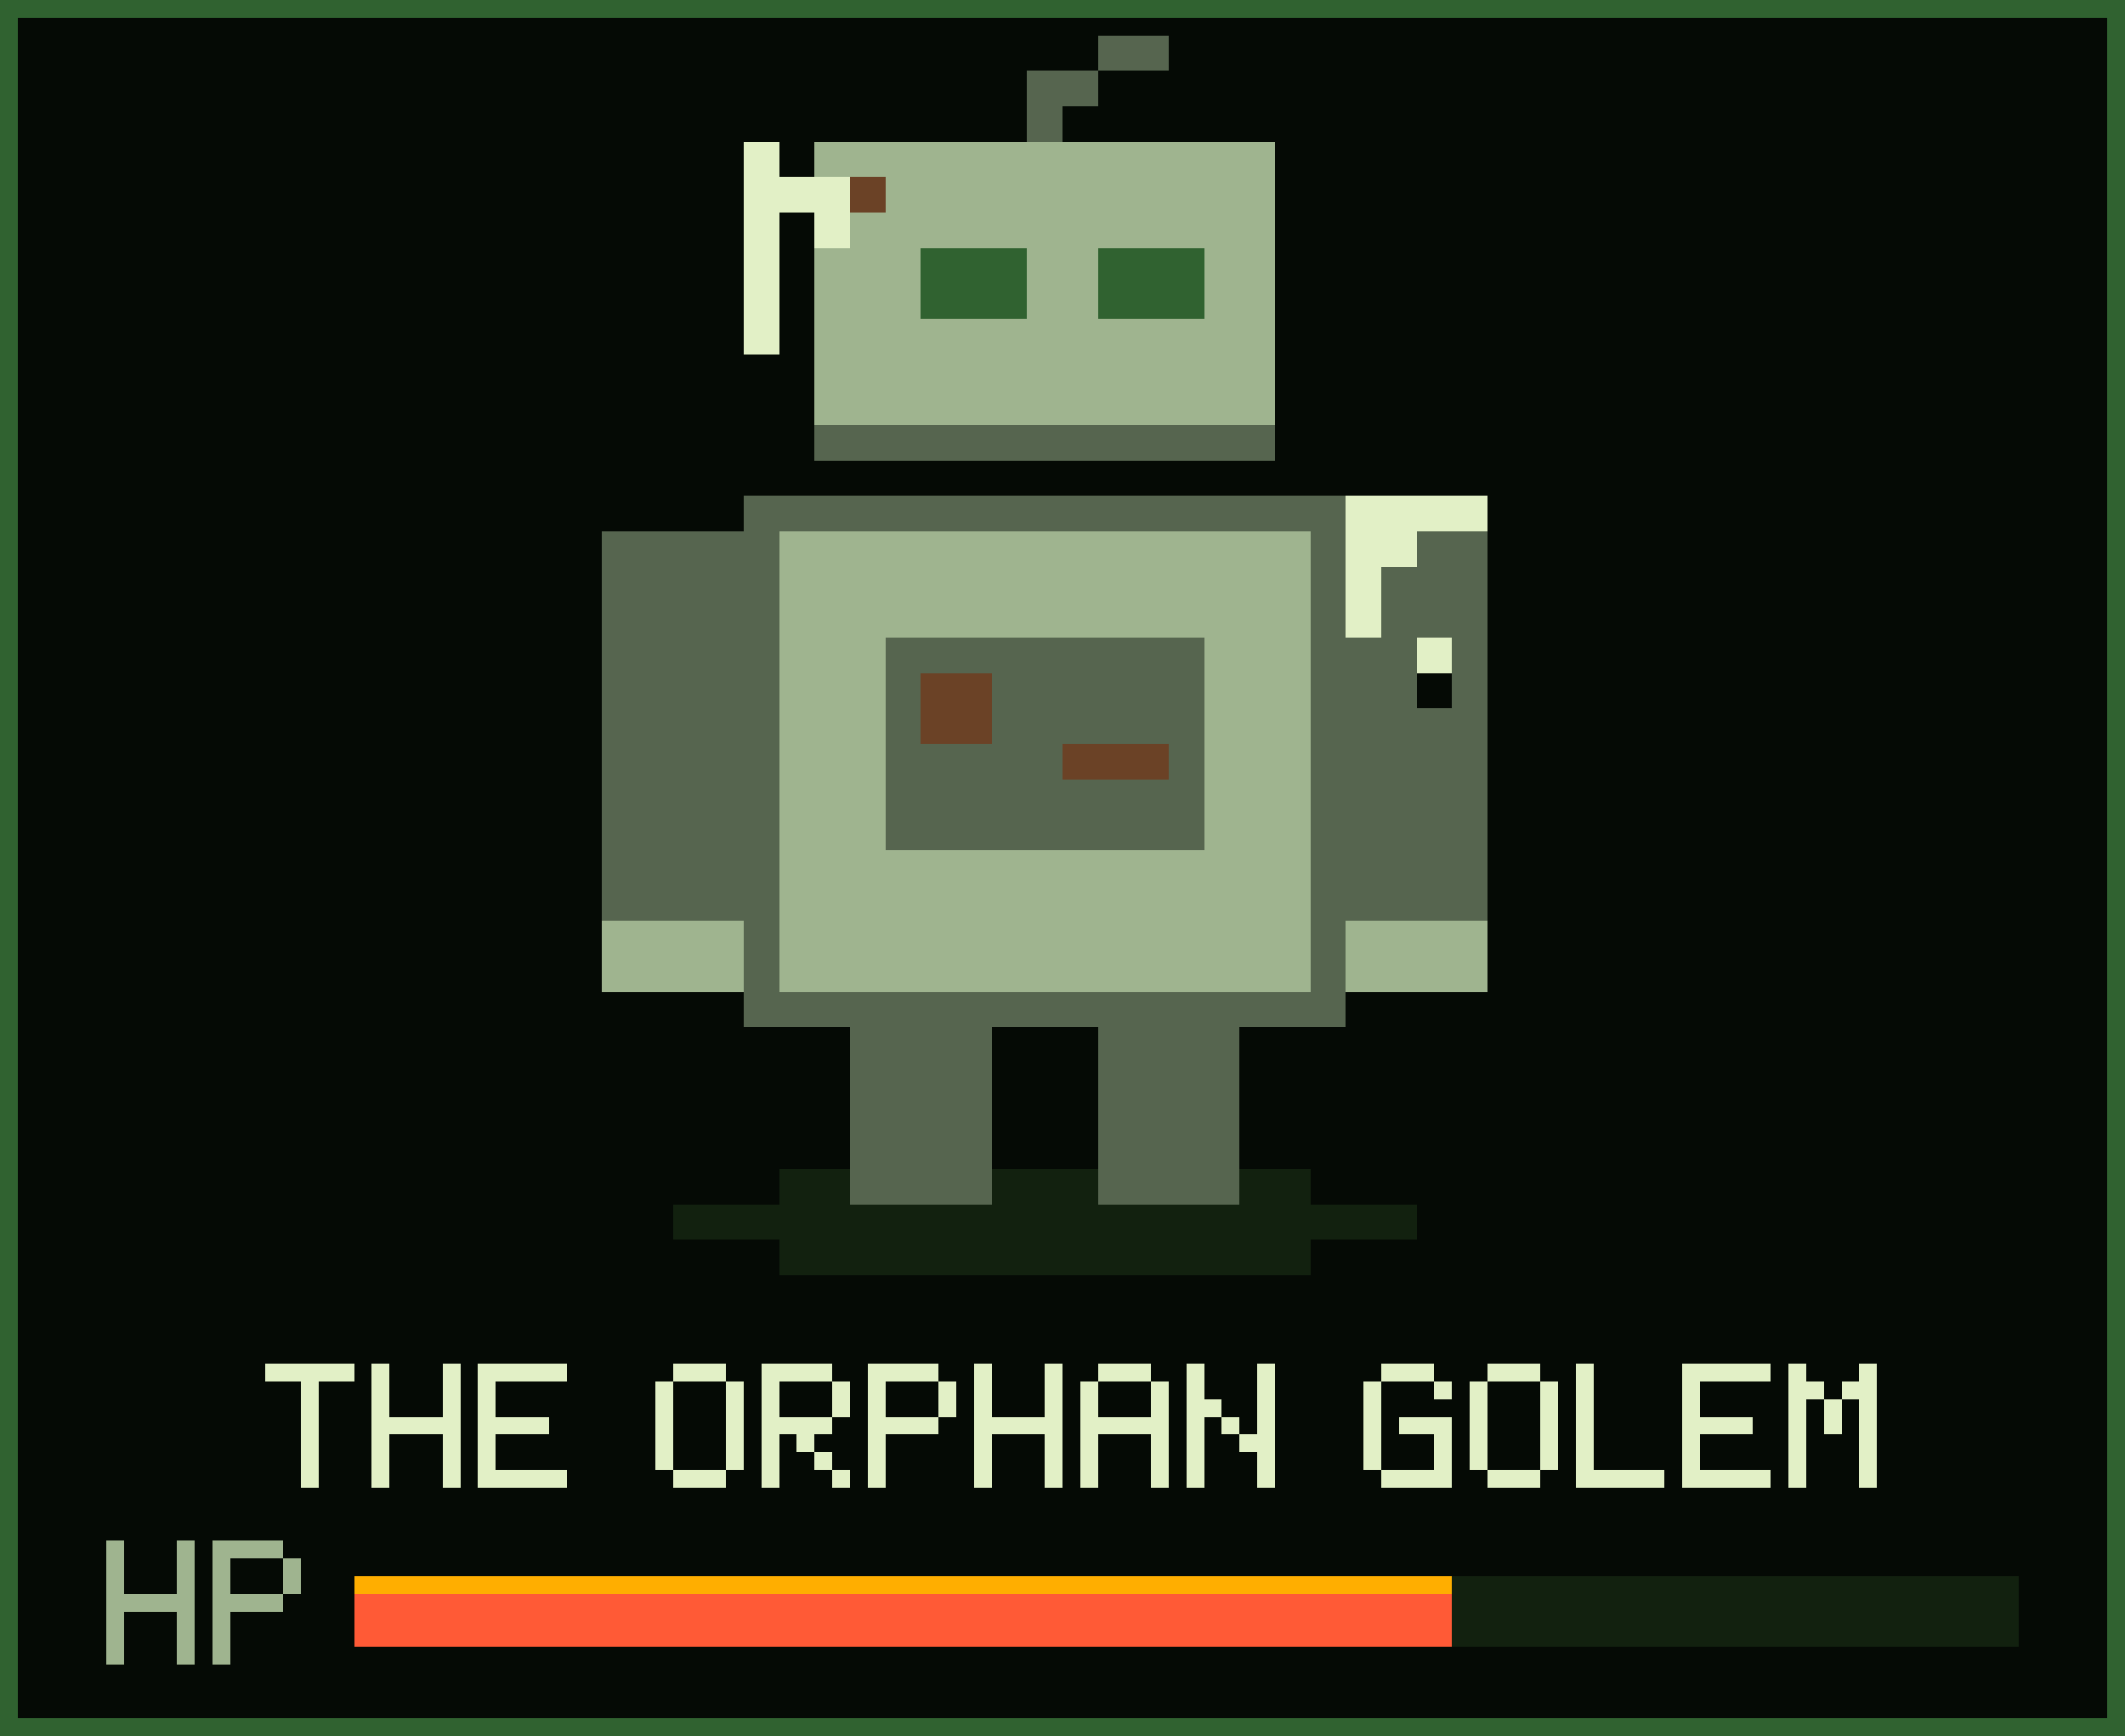
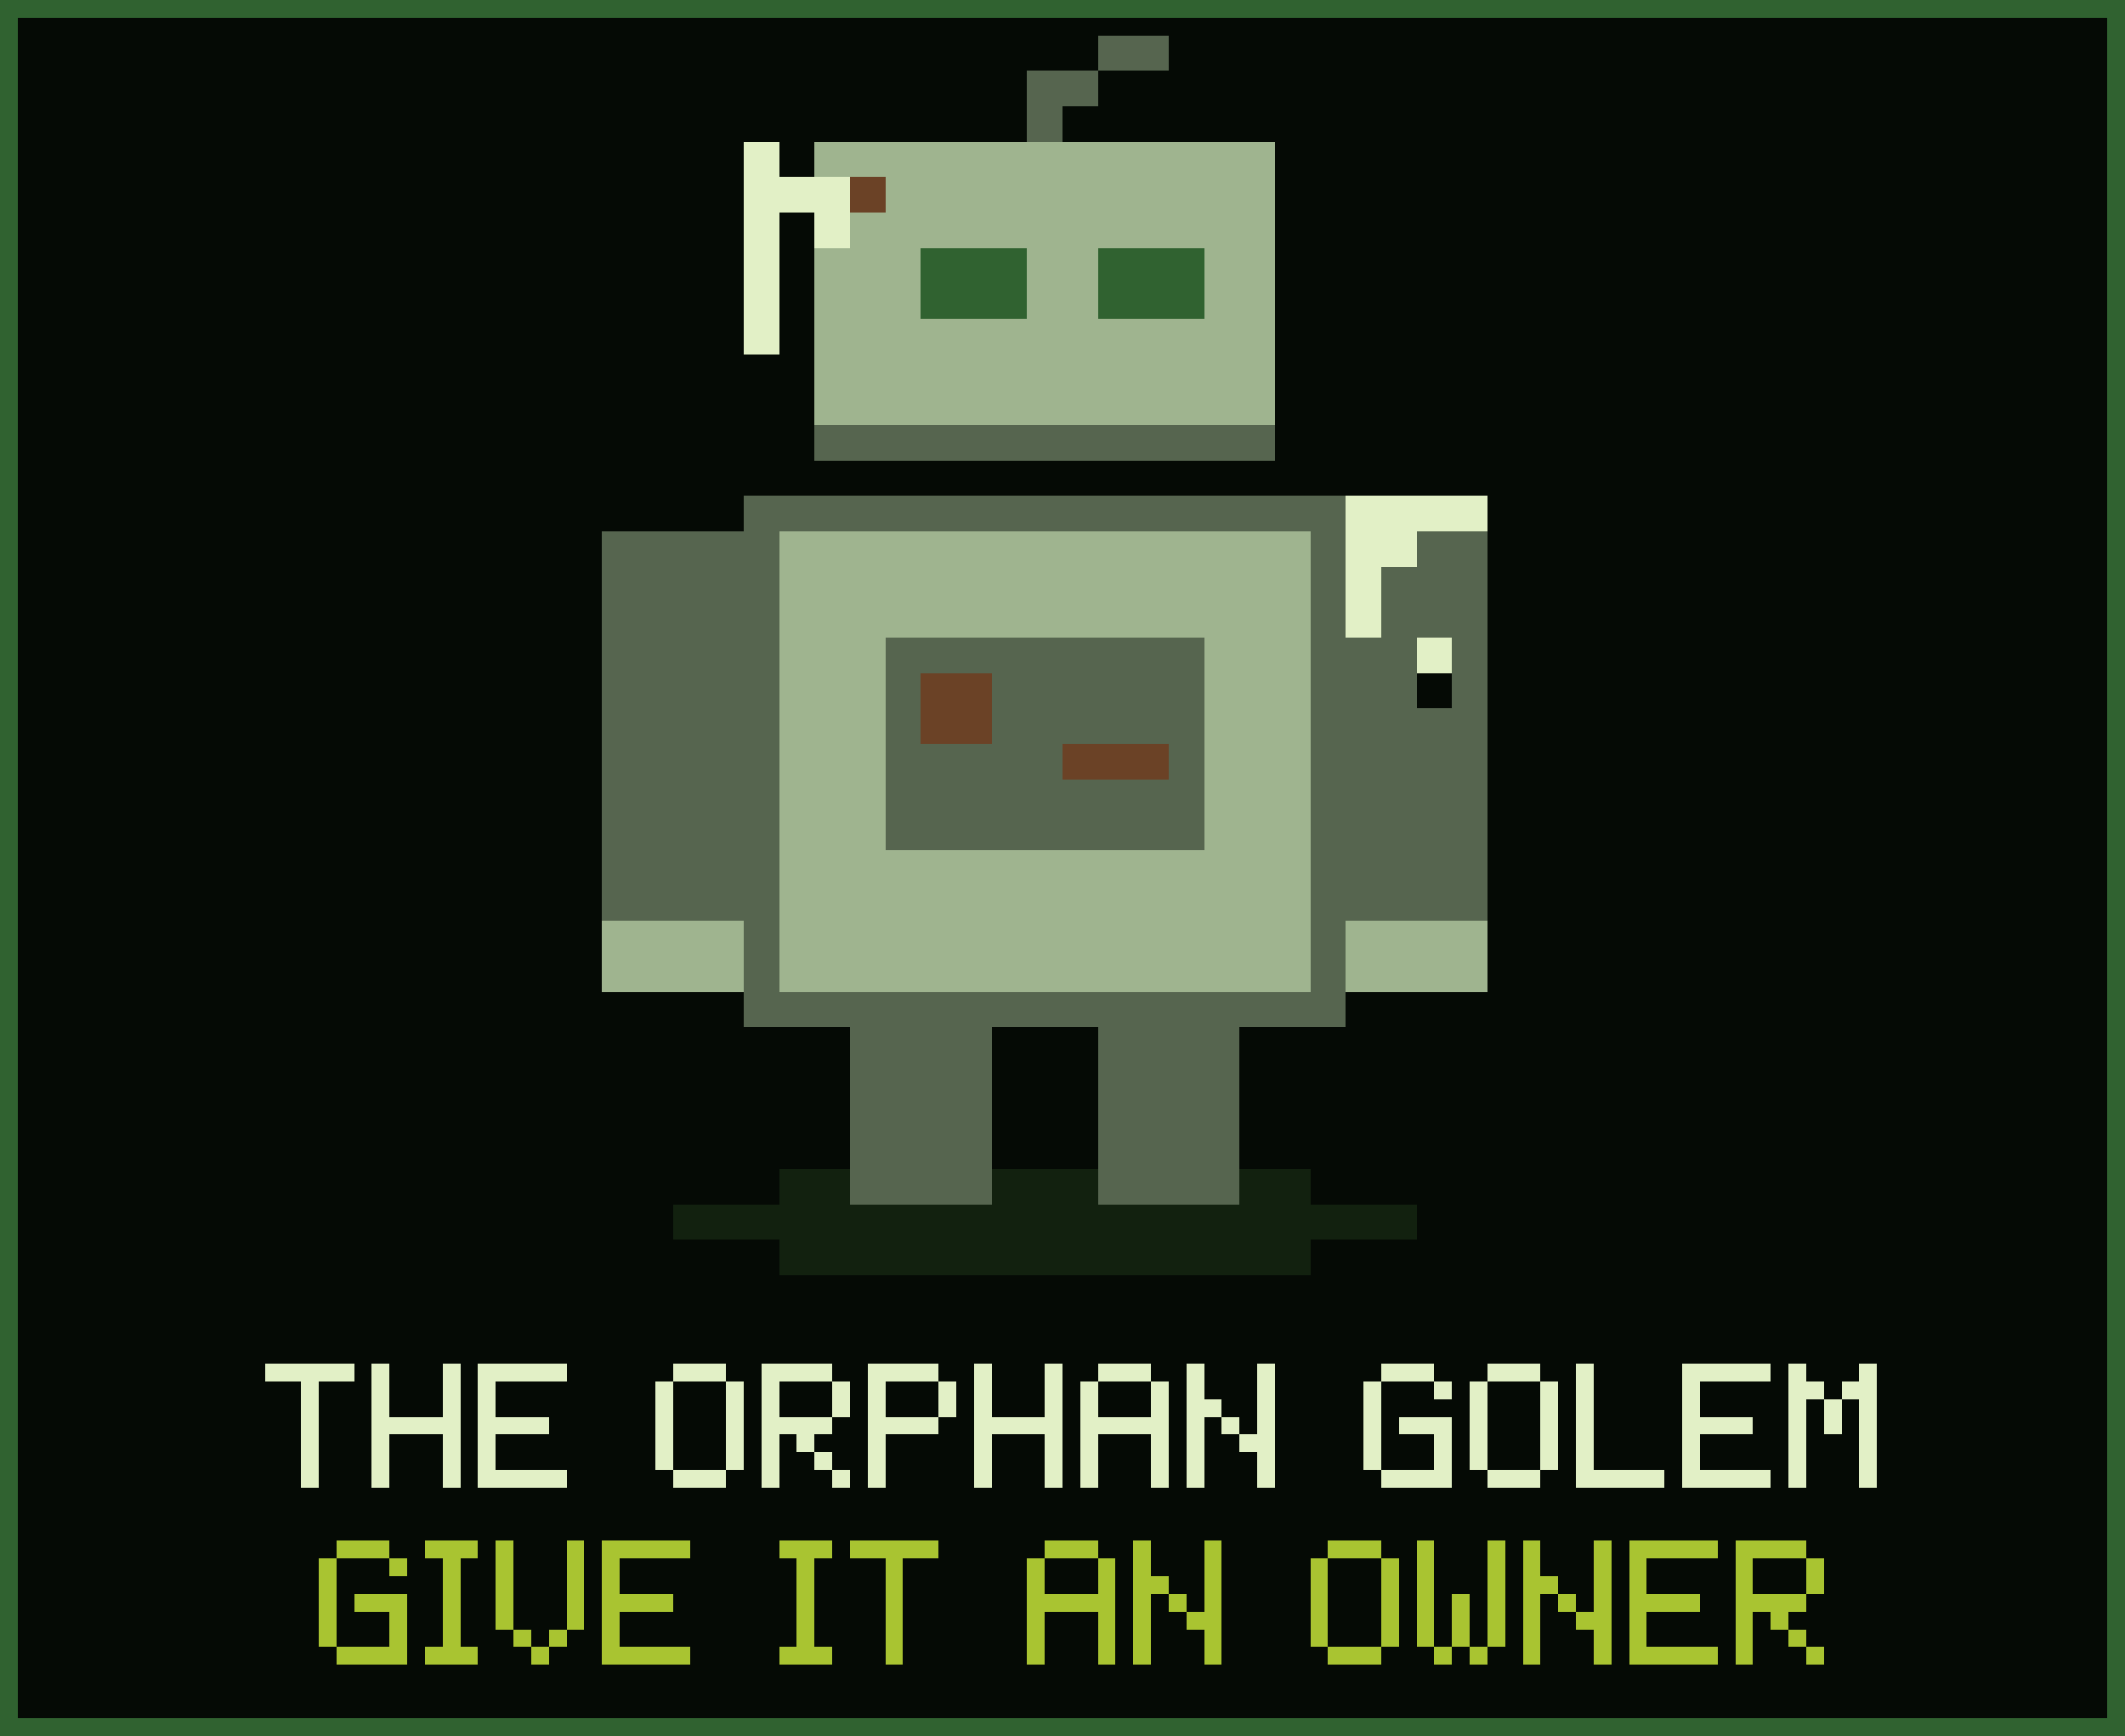
<svg xmlns="http://www.w3.org/2000/svg" viewBox="0 0 120 98" width="480" height="392" shape-rendering="crispEdges" role="img">
  <style>@keyframes boa{0%{opacity:1}50%{opacity:0}100%{opacity:0}}@keyframes bob{0%{opacity:0}50%{opacity:1}100%{opacity:1}}.boa{animation:boa 0.9s steps(1) infinite}.bob{opacity:0;animation:bob 0.9s steps(1) infinite}@media (prefers-reduced-motion: reduce){*{animation:none!important}}</style>
  <g transform="translate(0 0)">
    <g>
      <path fill="#306230" d="M0 0h120v1h-120zM0 1h1v1h-1zM119 1h1v1h-1zM0 2h1v1h-1zM119 2h1v1h-1zM0 3h1v1h-1zM119 3h1v1h-1zM0 4h1v1h-1zM119 4h1v1h-1zM0 5h1v1h-1zM119 5h1v1h-1zM0 6h1v1h-1zM119 6h1v1h-1zM0 7h1v1h-1zM119 7h1v1h-1zM0 8h1v1h-1zM119 8h1v1h-1zM0 9h1v1h-1zM119 9h1v1h-1zM0 10h1v1h-1zM119 10h1v1h-1zM0 11h1v1h-1zM119 11h1v1h-1zM0 12h1v1h-1zM119 12h1v1h-1zM0 13h1v1h-1zM119 13h1v1h-1zM0 14h1v1h-1zM119 14h1v1h-1zM0 15h1v1h-1zM119 15h1v1h-1zM0 16h1v1h-1zM119 16h1v1h-1zM0 17h1v1h-1zM119 17h1v1h-1zM0 18h1v1h-1zM119 18h1v1h-1zM0 19h1v1h-1zM119 19h1v1h-1zM0 20h1v1h-1zM119 20h1v1h-1zM0 21h1v1h-1zM119 21h1v1h-1zM0 22h1v1h-1zM119 22h1v1h-1zM0 23h1v1h-1zM119 23h1v1h-1zM0 24h1v1h-1zM119 24h1v1h-1zM0 25h1v1h-1zM119 25h1v1h-1zM0 26h1v1h-1zM119 26h1v1h-1zM0 27h1v1h-1zM119 27h1v1h-1zM0 28h1v1h-1zM119 28h1v1h-1zM0 29h1v1h-1zM119 29h1v1h-1zM0 30h1v1h-1zM119 30h1v1h-1zM0 31h1v1h-1zM119 31h1v1h-1zM0 32h1v1h-1zM119 32h1v1h-1zM0 33h1v1h-1zM119 33h1v1h-1zM0 34h1v1h-1zM119 34h1v1h-1zM0 35h1v1h-1zM119 35h1v1h-1zM0 36h1v1h-1zM119 36h1v1h-1zM0 37h1v1h-1zM119 37h1v1h-1zM0 38h1v1h-1zM119 38h1v1h-1zM0 39h1v1h-1zM119 39h1v1h-1zM0 40h1v1h-1zM119 40h1v1h-1zM0 41h1v1h-1zM119 41h1v1h-1zM0 42h1v1h-1zM119 42h1v1h-1zM0 43h1v1h-1zM119 43h1v1h-1zM0 44h1v1h-1zM119 44h1v1h-1zM0 45h1v1h-1zM119 45h1v1h-1zM0 46h1v1h-1zM119 46h1v1h-1zM0 47h1v1h-1zM119 47h1v1h-1zM0 48h1v1h-1zM119 48h1v1h-1zM0 49h1v1h-1zM119 49h1v1h-1zM0 50h1v1h-1zM119 50h1v1h-1zM0 51h1v1h-1zM119 51h1v1h-1zM0 52h1v1h-1zM119 52h1v1h-1zM0 53h1v1h-1zM119 53h1v1h-1zM0 54h1v1h-1zM119 54h1v1h-1zM0 55h1v1h-1zM119 55h1v1h-1zM0 56h1v1h-1zM119 56h1v1h-1zM0 57h1v1h-1zM119 57h1v1h-1zM0 58h1v1h-1zM119 58h1v1h-1zM0 59h1v1h-1zM119 59h1v1h-1zM0 60h1v1h-1zM119 60h1v1h-1zM0 61h1v1h-1zM119 61h1v1h-1zM0 62h1v1h-1zM119 62h1v1h-1zM0 63h1v1h-1zM119 63h1v1h-1zM0 64h1v1h-1zM119 64h1v1h-1zM0 65h1v1h-1zM119 65h1v1h-1zM0 66h1v1h-1zM119 66h1v1h-1zM0 67h1v1h-1zM119 67h1v1h-1zM0 68h1v1h-1zM119 68h1v1h-1zM0 69h1v1h-1zM119 69h1v1h-1zM0 70h1v1h-1zM119 70h1v1h-1zM0 71h1v1h-1zM119 71h1v1h-1zM0 72h1v1h-1zM119 72h1v1h-1zM0 73h1v1h-1zM119 73h1v1h-1zM0 74h1v1h-1zM119 74h1v1h-1zM0 75h1v1h-1zM119 75h1v1h-1zM0 76h1v1h-1zM119 76h1v1h-1zM0 77h1v1h-1zM119 77h1v1h-1zM0 78h1v1h-1zM119 78h1v1h-1zM0 79h1v1h-1zM119 79h1v1h-1zM0 80h1v1h-1zM119 80h1v1h-1zM0 81h1v1h-1zM119 81h1v1h-1zM0 82h1v1h-1zM119 82h1v1h-1zM0 83h1v1h-1zM119 83h1v1h-1zM0 84h1v1h-1zM119 84h1v1h-1zM0 85h1v1h-1zM119 85h1v1h-1zM0 86h1v1h-1zM119 86h1v1h-1zM0 87h1v1h-1zM119 87h1v1h-1zM0 88h1v1h-1zM119 88h1v1h-1zM0 89h1v1h-1zM119 89h1v1h-1zM0 90h1v1h-1zM119 90h1v1h-1zM0 91h1v1h-1zM119 91h1v1h-1zM0 92h1v1h-1zM119 92h1v1h-1zM0 93h1v1h-1zM119 93h1v1h-1zM0 94h1v1h-1zM119 94h1v1h-1zM0 95h1v1h-1zM119 95h1v1h-1zM0 96h1v1h-1zM119 96h1v1h-1zM0 97h120v1h-120z" />
-       <path fill="#050a05" d="M1 1h118v1h-118zM1 2h118v1h-118zM1 3h118v1h-118zM1 4h118v1h-118zM1 5h118v1h-118zM1 6h118v1h-118zM1 7h118v1h-118zM1 8h118v1h-118zM1 9h118v1h-118zM1 10h118v1h-118zM1 11h118v1h-118zM1 12h118v1h-118zM1 13h118v1h-118zM1 14h118v1h-118zM1 15h118v1h-118zM1 16h118v1h-118zM1 17h118v1h-118zM1 18h118v1h-118zM1 19h118v1h-118zM1 20h118v1h-118zM1 21h118v1h-118zM1 22h118v1h-118zM1 23h118v1h-118zM1 24h118v1h-118zM1 25h118v1h-118zM1 26h118v1h-118zM1 27h118v1h-118zM1 28h118v1h-118zM1 29h118v1h-118zM1 30h118v1h-118zM1 31h118v1h-118zM1 32h118v1h-118zM1 33h118v1h-118zM1 34h118v1h-118zM1 35h118v1h-118zM1 36h118v1h-118zM1 37h118v1h-118zM1 38h118v1h-118zM1 39h118v1h-118zM1 40h118v1h-118zM1 41h118v1h-118zM1 42h118v1h-118zM1 43h118v1h-118zM1 44h118v1h-118zM1 45h118v1h-118zM1 46h118v1h-118zM1 47h118v1h-118zM1 48h118v1h-118zM1 49h118v1h-118zM1 50h118v1h-118zM1 51h118v1h-118zM1 52h118v1h-118zM1 53h118v1h-118zM1 54h118v1h-118zM1 55h118v1h-118zM1 56h118v1h-118zM1 57h118v1h-118zM1 58h118v1h-118zM1 59h118v1h-118zM1 60h118v1h-118zM1 61h118v1h-118zM1 62h118v1h-118zM1 63h118v1h-118zM1 64h118v1h-118zM1 65h118v1h-118zM1 66h118v1h-118zM1 67h118v1h-118zM1 68h118v1h-118zM1 69h118v1h-118zM1 70h118v1h-118zM1 71h118v1h-118zM1 72h118v1h-118zM1 73h118v1h-118zM1 74h118v1h-118zM1 75h118v1h-118zM1 76h118v1h-118zM1 77h118v1h-118zM1 78h118v1h-118zM1 79h118v1h-118zM1 80h118v1h-118zM1 81h118v1h-118zM1 82h118v1h-118zM1 83h118v1h-118zM1 84h118v1h-118zM1 85h118v1h-118zM1 86h118v1h-118zM1 87h118v1h-118zM1 88h118v1h-118zM1 89h19v1h-19zM114 89h5v1h-5zM1 90h19v1h-19zM114 90h5v1h-5zM1 91h19v1h-19zM114 91h5v1h-5zM1 92h19v1h-19zM114 92h5v1h-5zM1 93h118v1h-118zM1 94h118v1h-118zM1 95h118v1h-118zM1 96h118v1h-118z" />
-       <path fill="#ffae00" d="M20 89h62v1h-62z" />
-       <path fill="#12210f" d="M82 89h32v1h-32zM82 90h32v1h-32zM82 91h32v1h-32zM82 92h32v1h-32z" />
-       <path fill="#ff5a36" d="M20 90h62v1h-62zM20 91h62v1h-62zM20 92h62v1h-62z" />
+       <path fill="#050a05" d="M1 1h118v1h-118zM1 2h118v1h-118zM1 3h118v1h-118zM1 4h118v1h-118zM1 5h118v1h-118zM1 6h118v1h-118zM1 7h118v1h-118zM1 8h118v1h-118zM1 9h118v1h-118zM1 10h118v1h-118zM1 11h118v1h-118zM1 12h118v1h-118zM1 13h118v1h-118zM1 14h118v1h-118zM1 15h118v1h-118zM1 16h118v1h-118zM1 17h118v1h-118zM1 18h118v1h-118zM1 19h118v1h-118zM1 20h118v1h-118zM1 21h118v1h-118zM1 22h118v1h-118zM1 23h118v1h-118zM1 24h118v1h-118zM1 25h118v1h-118zM1 26h118v1h-118zM1 27h118v1h-118zM1 28h118v1h-118zM1 29h118v1h-118zM1 30h118v1h-118zM1 31h118v1h-118zM1 32h118v1h-118zM1 33h118v1h-118zM1 34h118v1h-118zM1 35h118v1h-118zM1 36h118v1h-118zM1 37h118v1h-118zM1 38h118v1h-118zM1 39h118v1h-118zM1 40h118v1h-118zM1 41h118v1h-118zM1 42h118v1h-118zM1 43h118v1h-118zM1 44h118v1h-118zM1 45h118v1h-118zM1 46h118v1h-118zM1 47h118v1h-118zM1 48h118v1h-118zM1 49h118v1h-118zM1 50h118v1h-118zM1 51h118v1h-118zM1 52h118v1h-118zM1 53h118v1h-118zM1 54h118v1h-118zM1 55h118v1h-118zM1 56h118v1h-118zM1 57h118v1h-118zM1 58h118v1h-118zM1 59h118v1h-118zM1 60h118v1h-118zM1 61h118v1h-118zM1 62h118v1h-118zM1 63h118v1h-118zM1 64h118v1h-118zM1 65h118v1h-118zM1 66h118v1h-118zM1 67h118v1h-118zM1 68h118v1h-118zM1 69h118v1h-118zM1 70h118v1h-118zM1 71h118v1h-118zM1 72h118v1h-118zM1 73h118v1h-118zM1 74h118v1h-118zM1 75h118v1h-118zM1 76h118v1h-118zM1 77h118v1h-118zM1 78h118v1h-118zM1 79h118v1h-118zM1 80h118v1h-118zM1 81h118v1h-118zM1 82h118v1h-118zM1 83h118v1h-118zM1 84h118v1h-118zM1 85h118v1h-118zM1 86h118v1h-118zM1 87h118v1h-118zM1 88h118v1h-118zM1 89h118v1h-118zM1 90h118v1h-118zM1 91h118v1h-118zM1 92h118v1h-118zM1 93h118v1h-118zM1 94h118v1h-118zM1 95h118v1h-118zM1 96h118v1h-118z" />
    </g>
    <path fill="#e2f0c6" d="M15 77h5v1h-5zM17 78h1v1h-1zM17 79h1v1h-1zM17 80h1v1h-1zM17 81h1v1h-1zM17 82h1v1h-1zM17 83h1v1h-1zM21 77h1v1h-1zM25 77h1v1h-1zM21 78h1v1h-1zM25 78h1v1h-1zM21 79h1v1h-1zM25 79h1v1h-1zM21 80h5v1h-5zM21 81h1v1h-1zM25 81h1v1h-1zM21 82h1v1h-1zM25 82h1v1h-1zM21 83h1v1h-1zM25 83h1v1h-1zM27 77h5v1h-5zM27 78h1v1h-1zM27 79h1v1h-1zM27 80h4v1h-4zM27 81h1v1h-1zM27 82h1v1h-1zM27 83h5v1h-5zM38 77h3v1h-3zM37 78h1v1h-1zM41 78h1v1h-1zM37 79h1v1h-1zM41 79h1v1h-1zM37 80h1v1h-1zM41 80h1v1h-1zM37 81h1v1h-1zM41 81h1v1h-1zM37 82h1v1h-1zM41 82h1v1h-1zM38 83h3v1h-3zM43 77h4v1h-4zM43 78h1v1h-1zM47 78h1v1h-1zM43 79h1v1h-1zM47 79h1v1h-1zM43 80h4v1h-4zM43 81h1v1h-1zM45 81h1v1h-1zM43 82h1v1h-1zM46 82h1v1h-1zM43 83h1v1h-1zM47 83h1v1h-1zM49 77h4v1h-4zM49 78h1v1h-1zM53 78h1v1h-1zM49 79h1v1h-1zM53 79h1v1h-1zM49 80h4v1h-4zM49 81h1v1h-1zM49 82h1v1h-1zM49 83h1v1h-1zM55 77h1v1h-1zM59 77h1v1h-1zM55 78h1v1h-1zM59 78h1v1h-1zM55 79h1v1h-1zM59 79h1v1h-1zM55 80h5v1h-5zM55 81h1v1h-1zM59 81h1v1h-1zM55 82h1v1h-1zM59 82h1v1h-1zM55 83h1v1h-1zM59 83h1v1h-1zM62 77h3v1h-3zM61 78h1v1h-1zM65 78h1v1h-1zM61 79h1v1h-1zM65 79h1v1h-1zM61 80h5v1h-5zM61 81h1v1h-1zM65 81h1v1h-1zM61 82h1v1h-1zM65 82h1v1h-1zM61 83h1v1h-1zM65 83h1v1h-1zM67 77h1v1h-1zM71 77h1v1h-1zM67 78h1v1h-1zM71 78h1v1h-1zM67 79h2v1h-2zM71 79h1v1h-1zM67 80h1v1h-1zM69 80h1v1h-1zM71 80h1v1h-1zM67 81h1v1h-1zM70 81h2v1h-2zM67 82h1v1h-1zM71 82h1v1h-1zM67 83h1v1h-1zM71 83h1v1h-1zM78 77h3v1h-3zM77 78h1v1h-1zM81 78h1v1h-1zM77 79h1v1h-1zM77 80h1v1h-1zM79 80h3v1h-3zM77 81h1v1h-1zM81 81h1v1h-1zM77 82h1v1h-1zM81 82h1v1h-1zM78 83h4v1h-4zM84 77h3v1h-3zM83 78h1v1h-1zM87 78h1v1h-1zM83 79h1v1h-1zM87 79h1v1h-1zM83 80h1v1h-1zM87 80h1v1h-1zM83 81h1v1h-1zM87 81h1v1h-1zM83 82h1v1h-1zM87 82h1v1h-1zM84 83h3v1h-3zM89 77h1v1h-1zM89 78h1v1h-1zM89 79h1v1h-1zM89 80h1v1h-1zM89 81h1v1h-1zM89 82h1v1h-1zM89 83h5v1h-5zM95 77h5v1h-5zM95 78h1v1h-1zM95 79h1v1h-1zM95 80h4v1h-4zM95 81h1v1h-1zM95 82h1v1h-1zM95 83h5v1h-5zM101 77h1v1h-1zM105 77h1v1h-1zM101 78h2v1h-2zM104 78h2v1h-2zM101 79h1v1h-1zM103 79h1v1h-1zM105 79h1v1h-1zM101 80h1v1h-1zM103 80h1v1h-1zM105 80h1v1h-1zM101 81h1v1h-1zM105 81h1v1h-1zM101 82h1v1h-1zM105 82h1v1h-1zM101 83h1v1h-1zM105 83h1v1h-1z" />
-     <path fill="#9fb48f" d="M6 87h1v1h-1zM10 87h1v1h-1zM6 88h1v1h-1zM10 88h1v1h-1zM6 89h1v1h-1zM10 89h1v1h-1zM6 90h5v1h-5zM6 91h1v1h-1zM10 91h1v1h-1zM6 92h1v1h-1zM10 92h1v1h-1zM6 93h1v1h-1zM10 93h1v1h-1zM12 87h4v1h-4zM12 88h1v1h-1zM16 88h1v1h-1zM12 89h1v1h-1zM16 89h1v1h-1zM12 90h4v1h-4zM12 91h1v1h-1zM12 92h1v1h-1zM12 93h1v1h-1z" />
+     <path fill="#a9c431" d="M19 87h3v1h-3zM18 88h1v1h-1zM22 88h1v1h-1zM18 89h1v1h-1zM18 90h1v1h-1zM20 90h3v1h-3zM18 91h1v1h-1zM22 91h1v1h-1zM18 92h1v1h-1zM22 92h1v1h-1zM19 93h4v1h-4zM24 87h3v1h-3zM25 88h1v1h-1zM25 89h1v1h-1zM25 90h1v1h-1zM25 91h1v1h-1zM25 92h1v1h-1zM24 93h3v1h-3zM28 87h1v1h-1zM32 87h1v1h-1zM28 88h1v1h-1zM32 88h1v1h-1zM28 89h1v1h-1zM32 89h1v1h-1zM28 90h1v1h-1zM32 90h1v1h-1zM28 91h1v1h-1zM32 91h1v1h-1zM29 92h1v1h-1zM31 92h1v1h-1zM30 93h1v1h-1zM34 87h5v1h-5zM34 88h1v1h-1zM34 89h1v1h-1zM34 90h4v1h-4zM34 91h1v1h-1zM34 92h1v1h-1zM34 93h5v1h-5zM44 87h3v1h-3zM45 88h1v1h-1zM45 89h1v1h-1zM45 90h1v1h-1zM45 91h1v1h-1zM45 92h1v1h-1zM44 93h3v1h-3zM48 87h5v1h-5zM50 88h1v1h-1zM50 89h1v1h-1zM50 90h1v1h-1zM50 91h1v1h-1zM50 92h1v1h-1zM50 93h1v1h-1zM59 87h3v1h-3zM58 88h1v1h-1zM62 88h1v1h-1zM58 89h1v1h-1zM62 89h1v1h-1zM58 90h5v1h-5zM58 91h1v1h-1zM62 91h1v1h-1zM58 92h1v1h-1zM62 92h1v1h-1zM58 93h1v1h-1zM62 93h1v1h-1zM64 87h1v1h-1zM68 87h1v1h-1zM64 88h1v1h-1zM68 88h1v1h-1zM64 89h2v1h-2zM68 89h1v1h-1zM64 90h1v1h-1zM66 90h1v1h-1zM68 90h1v1h-1zM64 91h1v1h-1zM67 91h2v1h-2zM64 92h1v1h-1zM68 92h1v1h-1zM64 93h1v1h-1zM68 93h1v1h-1zM75 87h3v1h-3zM74 88h1v1h-1zM78 88h1v1h-1zM74 89h1v1h-1zM78 89h1v1h-1zM74 90h1v1h-1zM78 90h1v1h-1zM74 91h1v1h-1zM78 91h1v1h-1zM74 92h1v1h-1zM78 92h1v1h-1zM75 93h3v1h-3zM80 87h1v1h-1zM84 87h1v1h-1zM80 88h1v1h-1zM84 88h1v1h-1zM80 89h1v1h-1zM84 89h1v1h-1zM80 90h1v1h-1zM82 90h1v1h-1zM84 90h1v1h-1zM80 91h1v1h-1zM82 91h1v1h-1zM84 91h1v1h-1zM80 92h1v1h-1zM82 92h1v1h-1zM84 92h1v1h-1zM81 93h1v1h-1zM83 93h1v1h-1zM86 87h1v1h-1zM90 87h1v1h-1zM86 88h1v1h-1zM90 88h1v1h-1zM86 89h2v1h-2zM90 89h1v1h-1zM86 90h1v1h-1zM88 90h1v1h-1zM90 90h1v1h-1zM86 91h1v1h-1zM89 91h2v1h-2zM86 92h1v1h-1zM90 92h1v1h-1zM86 93h1v1h-1zM90 93h1v1h-1zM92 87h5v1h-5zM92 88h1v1h-1zM92 89h1v1h-1zM92 90h4v1h-4zM92 91h1v1h-1zM92 92h1v1h-1zM92 93h5v1h-5zM98 87h4v1h-4zM98 88h1v1h-1zM102 88h1v1h-1zM98 89h1v1h-1zM102 89h1v1h-1zM98 90h4v1h-4zM98 91h1v1h-1zM100 91h1v1h-1zM98 92h1v1h-1zM101 92h1v1h-1zM98 93h1v1h-1zM102 93h1v1h-1z" />
  </g>
  <g class="boa">
    <g transform="translate(24 2) scale(2)">
      <g>
        <path fill="#56654f" d="M19 0h2v1h-2zM17 1h2v1h-2zM17 2h1v1h-1zM11 11h13v1h-13zM9 13h17v1h-17zM5 14h5v1h-5zM25 14h1v1h-1zM28 14h2v1h-2zM5 15h5v1h-5zM25 15h1v1h-1zM27 15h3v1h-3zM5 16h5v1h-5zM25 16h1v1h-1zM27 16h3v1h-3zM5 17h5v1h-5zM13 17h9v1h-9zM25 17h3v1h-3zM29 17h1v1h-1zM5 18h5v1h-5zM13 18h1v1h-1zM16 18h6v1h-6zM25 18h3v1h-3zM29 18h1v1h-1zM5 19h5v1h-5zM13 19h1v1h-1zM16 19h6v1h-6zM25 19h5v1h-5zM5 20h5v1h-5zM13 20h5v1h-5zM21 20h1v1h-1zM25 20h5v1h-5zM5 21h5v1h-5zM13 21h9v1h-9zM25 21h5v1h-5zM5 22h5v1h-5zM13 22h9v1h-9zM25 22h5v1h-5zM5 23h5v1h-5zM25 23h5v1h-5zM5 24h5v1h-5zM25 24h5v1h-5zM9 25h1v1h-1zM25 25h1v1h-1zM9 26h1v1h-1zM25 26h1v1h-1zM9 27h17v1h-17zM12 28h4v1h-4zM19 28h4v1h-4zM12 29h4v1h-4zM19 29h4v1h-4zM12 30h4v1h-4zM19 30h4v1h-4zM12 31h4v1h-4zM19 31h4v1h-4zM12 32h4v1h-4zM19 32h4v1h-4z" />
        <path fill="#e2f0c6" d="M9 3h1v1h-1zM9 4h3v1h-3zM9 5h1v1h-1zM11 5h1v1h-1zM9 6h1v1h-1zM9 7h1v1h-1zM9 8h1v1h-1zM26 13h4v1h-4zM26 14h2v1h-2zM26 15h1v1h-1zM26 16h1v1h-1zM28 17h1v1h-1z" />
        <path fill="#9fb48f" d="M11 3h13v1h-13zM13 4h11v1h-11zM12 5h12v1h-12zM11 6h3v1h-3zM17 6h2v1h-2zM22 6h2v1h-2zM11 7h3v1h-3zM17 7h2v1h-2zM22 7h2v1h-2zM11 8h13v1h-13zM11 9h13v1h-13zM11 10h13v1h-13zM10 14h15v1h-15zM10 15h15v1h-15zM10 16h15v1h-15zM10 17h3v1h-3zM22 17h3v1h-3zM10 18h3v1h-3zM22 18h3v1h-3zM10 19h3v1h-3zM22 19h3v1h-3zM10 20h3v1h-3zM22 20h3v1h-3zM10 21h3v1h-3zM22 21h3v1h-3zM10 22h3v1h-3zM22 22h3v1h-3zM10 23h15v1h-15zM10 24h15v1h-15zM5 25h4v1h-4zM10 25h15v1h-15zM26 25h4v1h-4zM5 26h4v1h-4zM10 26h15v1h-15zM26 26h4v1h-4z" />
        <path fill="#6b4226" d="M12 4h1v1h-1zM14 18h2v1h-2zM14 19h2v1h-2zM18 20h3v1h-3z" />
        <path fill="#306230" d="M14 6h3v1h-3zM19 6h3v1h-3zM14 7h3v1h-3zM19 7h3v1h-3z" />
        <path fill="#050a05" d="M28 18h1v1h-1z" />
        <path fill="#12210f" d="M10 32h2v1h-2zM16 32h3v1h-3zM23 32h2v1h-2zM7 33h21v1h-21zM10 34h15v1h-15z" />
      </g>
    </g>
  </g>
  <g class="bob">
    <g transform="translate(24 2) scale(2)">
      <g>
        <path fill="#56654f" d="M19 0h2v1h-2zM17 1h2v1h-2zM17 2h1v1h-1zM11 11h13v1h-13zM9 13h17v1h-17zM5 14h5v1h-5zM25 14h1v1h-1zM28 14h2v1h-2zM5 15h5v1h-5zM25 15h1v1h-1zM27 15h3v1h-3zM5 16h5v1h-5zM25 16h1v1h-1zM27 16h3v1h-3zM5 17h5v1h-5zM13 17h9v1h-9zM25 17h5v1h-5zM5 18h5v1h-5zM13 18h1v1h-1zM16 18h6v1h-6zM25 18h4v1h-4zM5 19h5v1h-5zM13 19h1v1h-1zM16 19h6v1h-6zM25 19h4v1h-4zM5 20h5v1h-5zM13 20h5v1h-5zM21 20h1v1h-1zM25 20h5v1h-5zM5 21h5v1h-5zM13 21h9v1h-9zM25 21h5v1h-5zM5 22h5v1h-5zM13 22h9v1h-9zM25 22h5v1h-5zM5 23h5v1h-5zM25 23h5v1h-5zM5 24h5v1h-5zM25 24h5v1h-5zM9 25h1v1h-1zM25 25h1v1h-1zM9 26h1v1h-1zM25 26h1v1h-1zM9 27h17v1h-17zM12 28h4v1h-4zM19 28h4v1h-4zM12 29h4v1h-4zM19 29h4v1h-4zM12 30h4v1h-4zM19 30h4v1h-4zM12 31h4v1h-4zM19 31h4v1h-4zM12 32h4v1h-4zM19 32h4v1h-4z" />
        <path fill="#e2f0c6" d="M9 3h1v1h-1zM9 4h3v1h-3zM9 5h1v1h-1zM11 5h1v1h-1zM9 6h1v1h-1zM9 7h1v1h-1zM9 8h1v1h-1zM26 13h4v1h-4zM26 14h2v1h-2zM26 15h1v1h-1zM26 16h1v1h-1zM29 18h1v1h-1z" />
        <path fill="#9fb48f" d="M11 3h13v1h-13zM13 4h11v1h-11zM12 5h12v1h-12zM11 6h3v1h-3zM17 6h2v1h-2zM22 6h2v1h-2zM11 7h3v1h-3zM17 7h2v1h-2zM22 7h2v1h-2zM11 8h13v1h-13zM11 9h13v1h-13zM11 10h13v1h-13zM10 14h15v1h-15zM10 15h15v1h-15zM10 16h15v1h-15zM10 17h3v1h-3zM22 17h3v1h-3zM10 18h3v1h-3zM22 18h3v1h-3zM10 19h3v1h-3zM22 19h3v1h-3zM10 20h3v1h-3zM22 20h3v1h-3zM10 21h3v1h-3zM22 21h3v1h-3zM10 22h3v1h-3zM22 22h3v1h-3zM10 23h15v1h-15zM10 24h15v1h-15zM5 25h4v1h-4zM10 25h15v1h-15zM26 25h4v1h-4zM5 26h4v1h-4zM10 26h15v1h-15zM26 26h4v1h-4z" />
        <path fill="#6b4226" d="M12 4h1v1h-1zM14 18h2v1h-2zM14 19h2v1h-2zM18 20h3v1h-3z" />
        <path fill="#d4ef78" d="M14 6h3v1h-3zM14 7h3v1h-3z" />
        <path fill="#306230" d="M19 6h3v1h-3zM19 7h3v1h-3z" />
        <path fill="#050a05" d="M29 19h1v1h-1z" />
        <path fill="#12210f" d="M10 32h2v1h-2zM16 32h3v1h-3zM23 32h2v1h-2zM7 33h21v1h-21zM10 34h15v1h-15z" />
      </g>
    </g>
  </g>
</svg>
